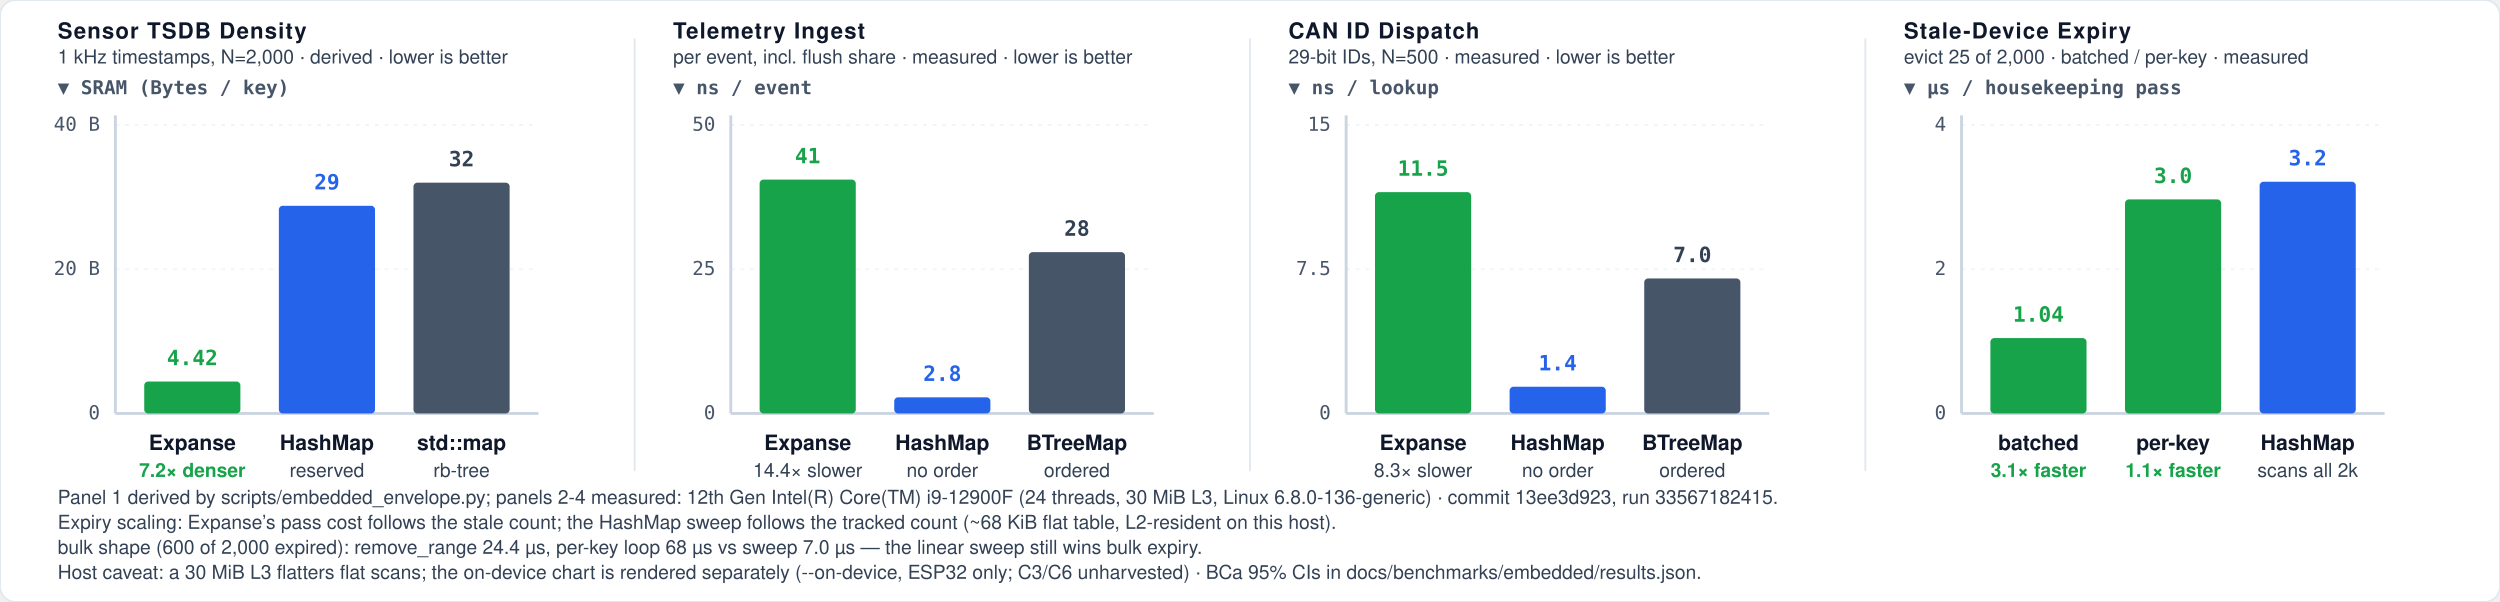
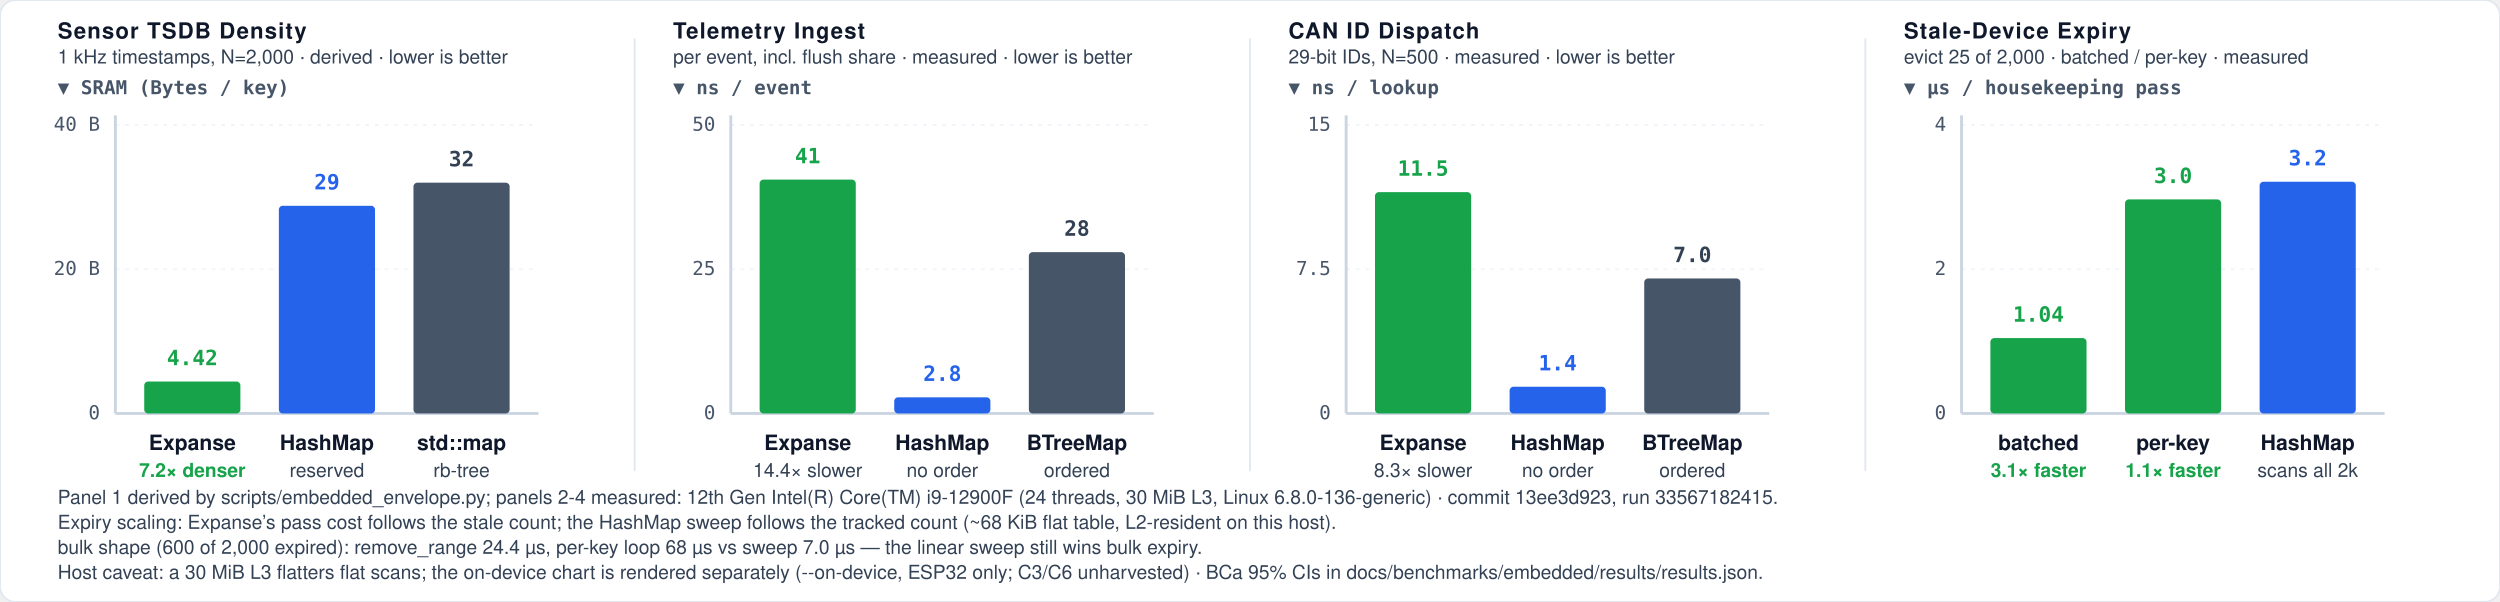
<svg xmlns="http://www.w3.org/2000/svg" viewBox="0 0 1300 313" width="100%" height="100%">
  <defs>
    <style>
      .bg { fill: #ffffff; }
      .border { stroke: #e2e8f0; stroke-width: 1px; fill: none; }
      .grid { stroke: #f1f5f9; stroke-width: 1px; stroke-dasharray: 2,3; }
      .axis { stroke: #cbd5e1; stroke-width: 1.5px; }
      .divider { stroke: #e2e8f0; stroke-width: 1px; }

      .t-chart-title { font-family: -apple-system, BlinkMacSystemFont, "Segoe UI", Helvetica, Arial, sans-serif; font-size: 11.5px; font-weight: 700; letter-spacing: 0.6px; fill: #0f172a; text-transform: uppercase; }
      .t-chart-sub { font-family: -apple-system, BlinkMacSystemFont, "Segoe UI", Helvetica, Arial, sans-serif; font-size: 10px; font-weight: 500; fill: #334155; }
      .t-unit-header { font-family: ui-monospace, SFMono-Regular, Menlo, monospace; font-size: 10px; font-weight: 600; fill: #475569; }
      .t-axis-label { font-family: ui-monospace, SFMono-Regular, Menlo, monospace; font-size: 10px; font-weight: 500; fill: #475569; }
      .t-win { fill: #16a34a; font-weight: 600; }
      .t-bar-label { font-family: -apple-system, BlinkMacSystemFont, "Segoe UI", Helvetica, Arial, sans-serif; font-size: 11px; font-weight: 700; fill: #0f172a; }

      .t-val-accent { font-family: ui-monospace, SFMono-Regular, Menlo, monospace; font-size: 11px; font-weight: 700; fill: #16a34a; text-anchor: middle; }
      .t-val-muted { font-family: ui-monospace, SFMono-Regular, Menlo, monospace; font-size: 11px; font-weight: 600; fill: #334155; text-anchor: middle; }
      .t-val-blue { font-family: ui-monospace, SFMono-Regular, Menlo, monospace; font-size: 11px; font-weight: 600; fill: #2563eb; text-anchor: middle; }

      .b-expanse { fill: #16a34a; }
      .b-hashmap { fill: #2563eb; }
      .b-stdmap { fill: #475569; }

      @media (prefers-color-scheme: dark) {
        :root:not([data-theme="light"]) .bg { fill: #0b1220; }
        :root:not([data-theme="light"]) .border { stroke: #1e293b; }
        :root:not([data-theme="light"]) .grid { stroke: #16233b; }
        :root:not([data-theme="light"]) .axis { stroke: #334155; }
        :root:not([data-theme="light"]) .divider { stroke: #1e293b; }
        :root:not([data-theme="light"]) .t-chart-title { fill: #e2e8f0; }
        :root:not([data-theme="light"]) .t-chart-sub { fill: #94a3b8; }
        :root:not([data-theme="light"]) .t-unit-header, :root:not([data-theme="light"]) .t-axis-label { fill: #64748b; }
        :root:not([data-theme="light"]) .t-bar-label { fill: #e2e8f0; }
        :root:not([data-theme="light"]) .t-val-muted { fill: #94a3b8; }
        :root:not([data-theme="light"]) .t-win { fill: #4ade80; }
        :root:not([data-theme="light"]) .t-val-accent { fill: #4ade80; }
        :root:not([data-theme="light"]) .t-val-blue { fill: #60a5fa; }
        :root:not([data-theme="light"]) .b-expanse { fill: #22c55e; }
        :root:not([data-theme="light"]) .b-hashmap { fill: #3b82f6; }
        :root:not([data-theme="light"]) .b-stdmap { fill: #475569; }
      }
      [data-theme="dark"] .bg, :root[data-theme="dark"] .bg { fill: #0b1220; }
      [data-theme="dark"] .border, :root[data-theme="dark"] .border { stroke: #1e293b; }
      [data-theme="dark"] .grid, :root[data-theme="dark"] .grid { stroke: #16233b; }
      [data-theme="dark"] .axis, :root[data-theme="dark"] .axis { stroke: #334155; }
      [data-theme="dark"] .divider, :root[data-theme="dark"] .divider { stroke: #1e293b; }
      [data-theme="dark"] .t-chart-title, :root[data-theme="dark"] .t-chart-title { fill: #e2e8f0; }
      [data-theme="dark"] .t-chart-sub, :root[data-theme="dark"] .t-chart-sub { fill: #94a3b8; }
      [data-theme="dark"] .t-unit-header, :root[data-theme="dark"] .t-unit-header { fill: #64748b; }
      [data-theme="dark"] .t-axis-label, :root[data-theme="dark"] .t-axis-label { fill: #64748b; }
      [data-theme="dark"] .t-bar-label, :root[data-theme="dark"] .t-bar-label { fill: #e2e8f0; }
      [data-theme="dark"] .t-val-muted, :root[data-theme="dark"] .t-val-muted { fill: #94a3b8; }
      [data-theme="dark"] .t-win, :root[data-theme="dark"] .t-win { fill: #4ade80; }
      [data-theme="dark"] .t-val-accent, :root[data-theme="dark"] .t-val-accent { fill: #4ade80; }
      [data-theme="dark"] .t-val-blue, :root[data-theme="dark"] .t-val-blue { fill: #60a5fa; }
      [data-theme="dark"] .b-expanse, :root[data-theme="dark"] .b-expanse { fill: #22c55e; }
      [data-theme="dark"] .b-hashmap, :root[data-theme="dark"] .b-hashmap { fill: #3b82f6; }
      [data-theme="dark"] .b-stdmap, :root[data-theme="dark"] .b-stdmap { fill: #475569; }
    </style>
  </defs>
  <rect width="100%" height="100%" class="bg" rx="8" />
  <rect width="100%" height="100%" class="border" rx="8" />
  <g transform="translate(30, 20)">
    <text x="0" y="0" class="t-chart-title">Sensor TSDB Density</text>
    <text x="0" y="13" class="t-chart-sub">1 kHz timestamps, N=2,000 · derived · lower is better</text>
    <text x="0" y="29" class="t-unit-header">▼ SRAM (Bytes / key)</text>
    <line x1="30" y1="45" x2="250" y2="45" class="grid" />
    <text x="22" y="48" class="t-axis-label" text-anchor="end">40 B</text>
    <line x1="30" y1="120" x2="250" y2="120" class="grid" />
    <text x="22" y="123" class="t-axis-label" text-anchor="end">20 B</text>
    <line x1="30" y1="195" x2="250" y2="195" class="axis" />
    <text x="22" y="198" class="t-axis-label" text-anchor="end">0</text>
    <line x1="30" y1="40" x2="30" y2="195" class="axis" />
    <rect x="45" y="178.4" width="50" height="16.6" class="b-expanse" rx="2" />
    <text x="70" y="169.9" class="t-val-accent">4.42</text>
    <text x="70" y="214" class="t-bar-label" text-anchor="middle">Expanse</text>
    <text x="70" y="228" class="t-chart-sub t-win" text-anchor="middle">7.2× denser</text>
    <rect x="115" y="87.0" width="50" height="108.0" class="b-hashmap" rx="2" />
    <text x="140" y="78.5" class="t-val-blue">29</text>
    <text x="140" y="214" class="t-bar-label" text-anchor="middle">HashMap</text>
    <text x="140" y="228" class="t-chart-sub" text-anchor="middle">reserved</text>
    <rect x="185" y="75.0" width="50" height="120.0" class="b-stdmap" rx="2" />
    <text x="210" y="66.5" class="t-val-muted">32</text>
    <text x="210" y="214" class="t-bar-label" text-anchor="middle">std::map</text>
    <text x="210" y="228" class="t-chart-sub" text-anchor="middle">rb-tree</text>
  </g>
  <line x1="330" y1="20" x2="330" y2="245" class="divider" />
  <g transform="translate(350, 20)">
    <text x="0" y="0" class="t-chart-title">Telemetry Ingest</text>
    <text x="0" y="13" class="t-chart-sub">per event, incl. flush share · measured · lower is better</text>
    <text x="0" y="29" class="t-unit-header">▼ ns / event</text>
    <line x1="30" y1="45" x2="250" y2="45" class="grid" />
    <text x="22" y="48" class="t-axis-label" text-anchor="end">50</text>
    <line x1="30" y1="120" x2="250" y2="120" class="grid" />
    <text x="22" y="123" class="t-axis-label" text-anchor="end">25</text>
    <line x1="30" y1="195" x2="250" y2="195" class="axis" />
    <text x="22" y="198" class="t-axis-label" text-anchor="end">0</text>
    <line x1="30" y1="40" x2="30" y2="195" class="axis" />
    <rect x="45" y="73.4" width="50" height="121.6" class="b-expanse" rx="2" />
    <text x="70" y="64.9" class="t-val-accent">41</text>
    <text x="70" y="214" class="t-bar-label" text-anchor="middle">Expanse</text>
    <text x="70" y="228" class="t-chart-sub" text-anchor="middle">14.4× slower</text>
    <rect x="115" y="186.6" width="50" height="8.4" class="b-hashmap" rx="2" />
    <text x="140" y="178.1" class="t-val-blue">2.8</text>
    <text x="140" y="214" class="t-bar-label" text-anchor="middle">HashMap</text>
    <text x="140" y="228" class="t-chart-sub" text-anchor="middle">no order</text>
    <rect x="185" y="111.1" width="50" height="83.9" class="b-stdmap" rx="2" />
    <text x="210" y="102.6" class="t-val-muted">28</text>
    <text x="210" y="214" class="t-bar-label" text-anchor="middle">BTreeMap</text>
    <text x="210" y="228" class="t-chart-sub" text-anchor="middle">ordered</text>
  </g>
  <line x1="650" y1="20" x2="650" y2="245" class="divider" />
  <g transform="translate(670, 20)">
    <text x="0" y="0" class="t-chart-title">CAN ID Dispatch</text>
    <text x="0" y="13" class="t-chart-sub">29-bit IDs, N=500 · measured · lower is better</text>
    <text x="0" y="29" class="t-unit-header">▼ ns / lookup</text>
    <line x1="30" y1="45" x2="250" y2="45" class="grid" />
    <text x="22" y="48" class="t-axis-label" text-anchor="end">15</text>
    <line x1="30" y1="120" x2="250" y2="120" class="grid" />
    <text x="22" y="123" class="t-axis-label" text-anchor="end">7.5</text>
    <line x1="30" y1="195" x2="250" y2="195" class="axis" />
    <text x="22" y="198" class="t-axis-label" text-anchor="end">0</text>
    <line x1="30" y1="40" x2="30" y2="195" class="axis" />
    <rect x="45" y="79.9" width="50" height="115.1" class="b-expanse" rx="2" />
    <text x="70" y="71.4" class="t-val-accent">11.5</text>
    <text x="70" y="214" class="t-bar-label" text-anchor="middle">Expanse</text>
    <text x="70" y="228" class="t-chart-sub" text-anchor="middle">8.3× slower</text>
    <rect x="115" y="181.1" width="50" height="13.9" class="b-hashmap" rx="2" />
    <text x="140" y="172.6" class="t-val-blue">1.4</text>
    <text x="140" y="214" class="t-bar-label" text-anchor="middle">HashMap</text>
    <text x="140" y="228" class="t-chart-sub" text-anchor="middle">no order</text>
    <rect x="185" y="124.8" width="50" height="70.2" class="b-stdmap" rx="2" />
    <text x="210" y="116.3" class="t-val-muted">7.0</text>
    <text x="210" y="214" class="t-bar-label" text-anchor="middle">BTreeMap</text>
    <text x="210" y="228" class="t-chart-sub" text-anchor="middle">ordered</text>
  </g>
  <line x1="970" y1="20" x2="970" y2="245" class="divider" />
  <g transform="translate(990, 20)">
    <text x="0" y="0" class="t-chart-title">Stale-Device Expiry</text>
    <text x="0" y="13" class="t-chart-sub">evict 25 of 2,000 · batched / per-key · measured</text>
    <text x="0" y="29" class="t-unit-header">▼ µs / housekeeping pass</text>
    <line x1="30" y1="45" x2="250" y2="45" class="grid" />
    <text x="22" y="48" class="t-axis-label" text-anchor="end">4</text>
    <line x1="30" y1="120" x2="250" y2="120" class="grid" />
    <text x="22" y="123" class="t-axis-label" text-anchor="end">2</text>
    <line x1="30" y1="195" x2="250" y2="195" class="axis" />
    <text x="22" y="198" class="t-axis-label" text-anchor="end">0</text>
    <line x1="30" y1="40" x2="30" y2="195" class="axis" />
    <rect x="45" y="155.8" width="50" height="39.2" class="b-expanse" rx="2" />
    <text x="70" y="147.3" class="t-val-accent">1.04</text>
    <text x="70" y="214" class="t-bar-label" text-anchor="middle">batched</text>
    <text x="70" y="228" class="t-chart-sub t-win" text-anchor="middle">3.1× faster</text>
    <rect x="115" y="83.7" width="50" height="111.3" class="b-expanse" rx="2" />
    <text x="140" y="75.2" class="t-val-accent">3.0</text>
    <text x="140" y="214" class="t-bar-label" text-anchor="middle">per-key</text>
    <text x="140" y="228" class="t-chart-sub t-win" text-anchor="middle">1.1× faster</text>
    <rect x="185" y="74.5" width="50" height="120.5" class="b-hashmap" rx="2" />
    <text x="210" y="66.0" class="t-val-blue">3.2</text>
    <text x="210" y="214" class="t-bar-label" text-anchor="middle">HashMap</text>
    <text x="210" y="228" class="t-chart-sub" text-anchor="middle">scans all 2k</text>
  </g>
  <text x="30" y="262" class="t-chart-sub">Panel 1 derived by scripts/embedded_envelope.py; panels 2-4 measured: 12th Gen Intel(R) Core(TM) i9-12900F (24 threads, 30 MiB L3, Linux 6.8.0-136-generic) · commit 13ee3d923, run 33567182415.</text>
  <text x="30" y="275" class="t-chart-sub">Expiry scaling: Expanse’s pass cost follows the stale count; the HashMap sweep follows the tracked count (~68 KiB flat table, L2-resident on this host).</text>
  <text x="30" y="288" class="t-chart-sub">bulk shape (600 of 2,000 expired): remove_range 24.4 µs, per-key loop 68 µs vs sweep 7.0 µs — the linear sweep still wins bulk expiry.</text>
-   <text x="30" y="301" class="t-chart-sub">Host caveat: a 30 MiB L3 flatters flat scans; the on-device chart is rendered separately (--on-device, ESP32 only; C3/C6 unharvested) · BCa 95% CIs in docs/benchmarks/embedded/results.json.</text>
+   <text x="30" y="301" class="t-chart-sub">Host caveat: a 30 MiB L3 flatters flat scans; the on-device chart is rendered separately (--on-device, ESP32 only; C3/C6 unharvested) · BCa 95% CIs in docs/benchmarks/embedded/results/results.json.</text>
</svg>
